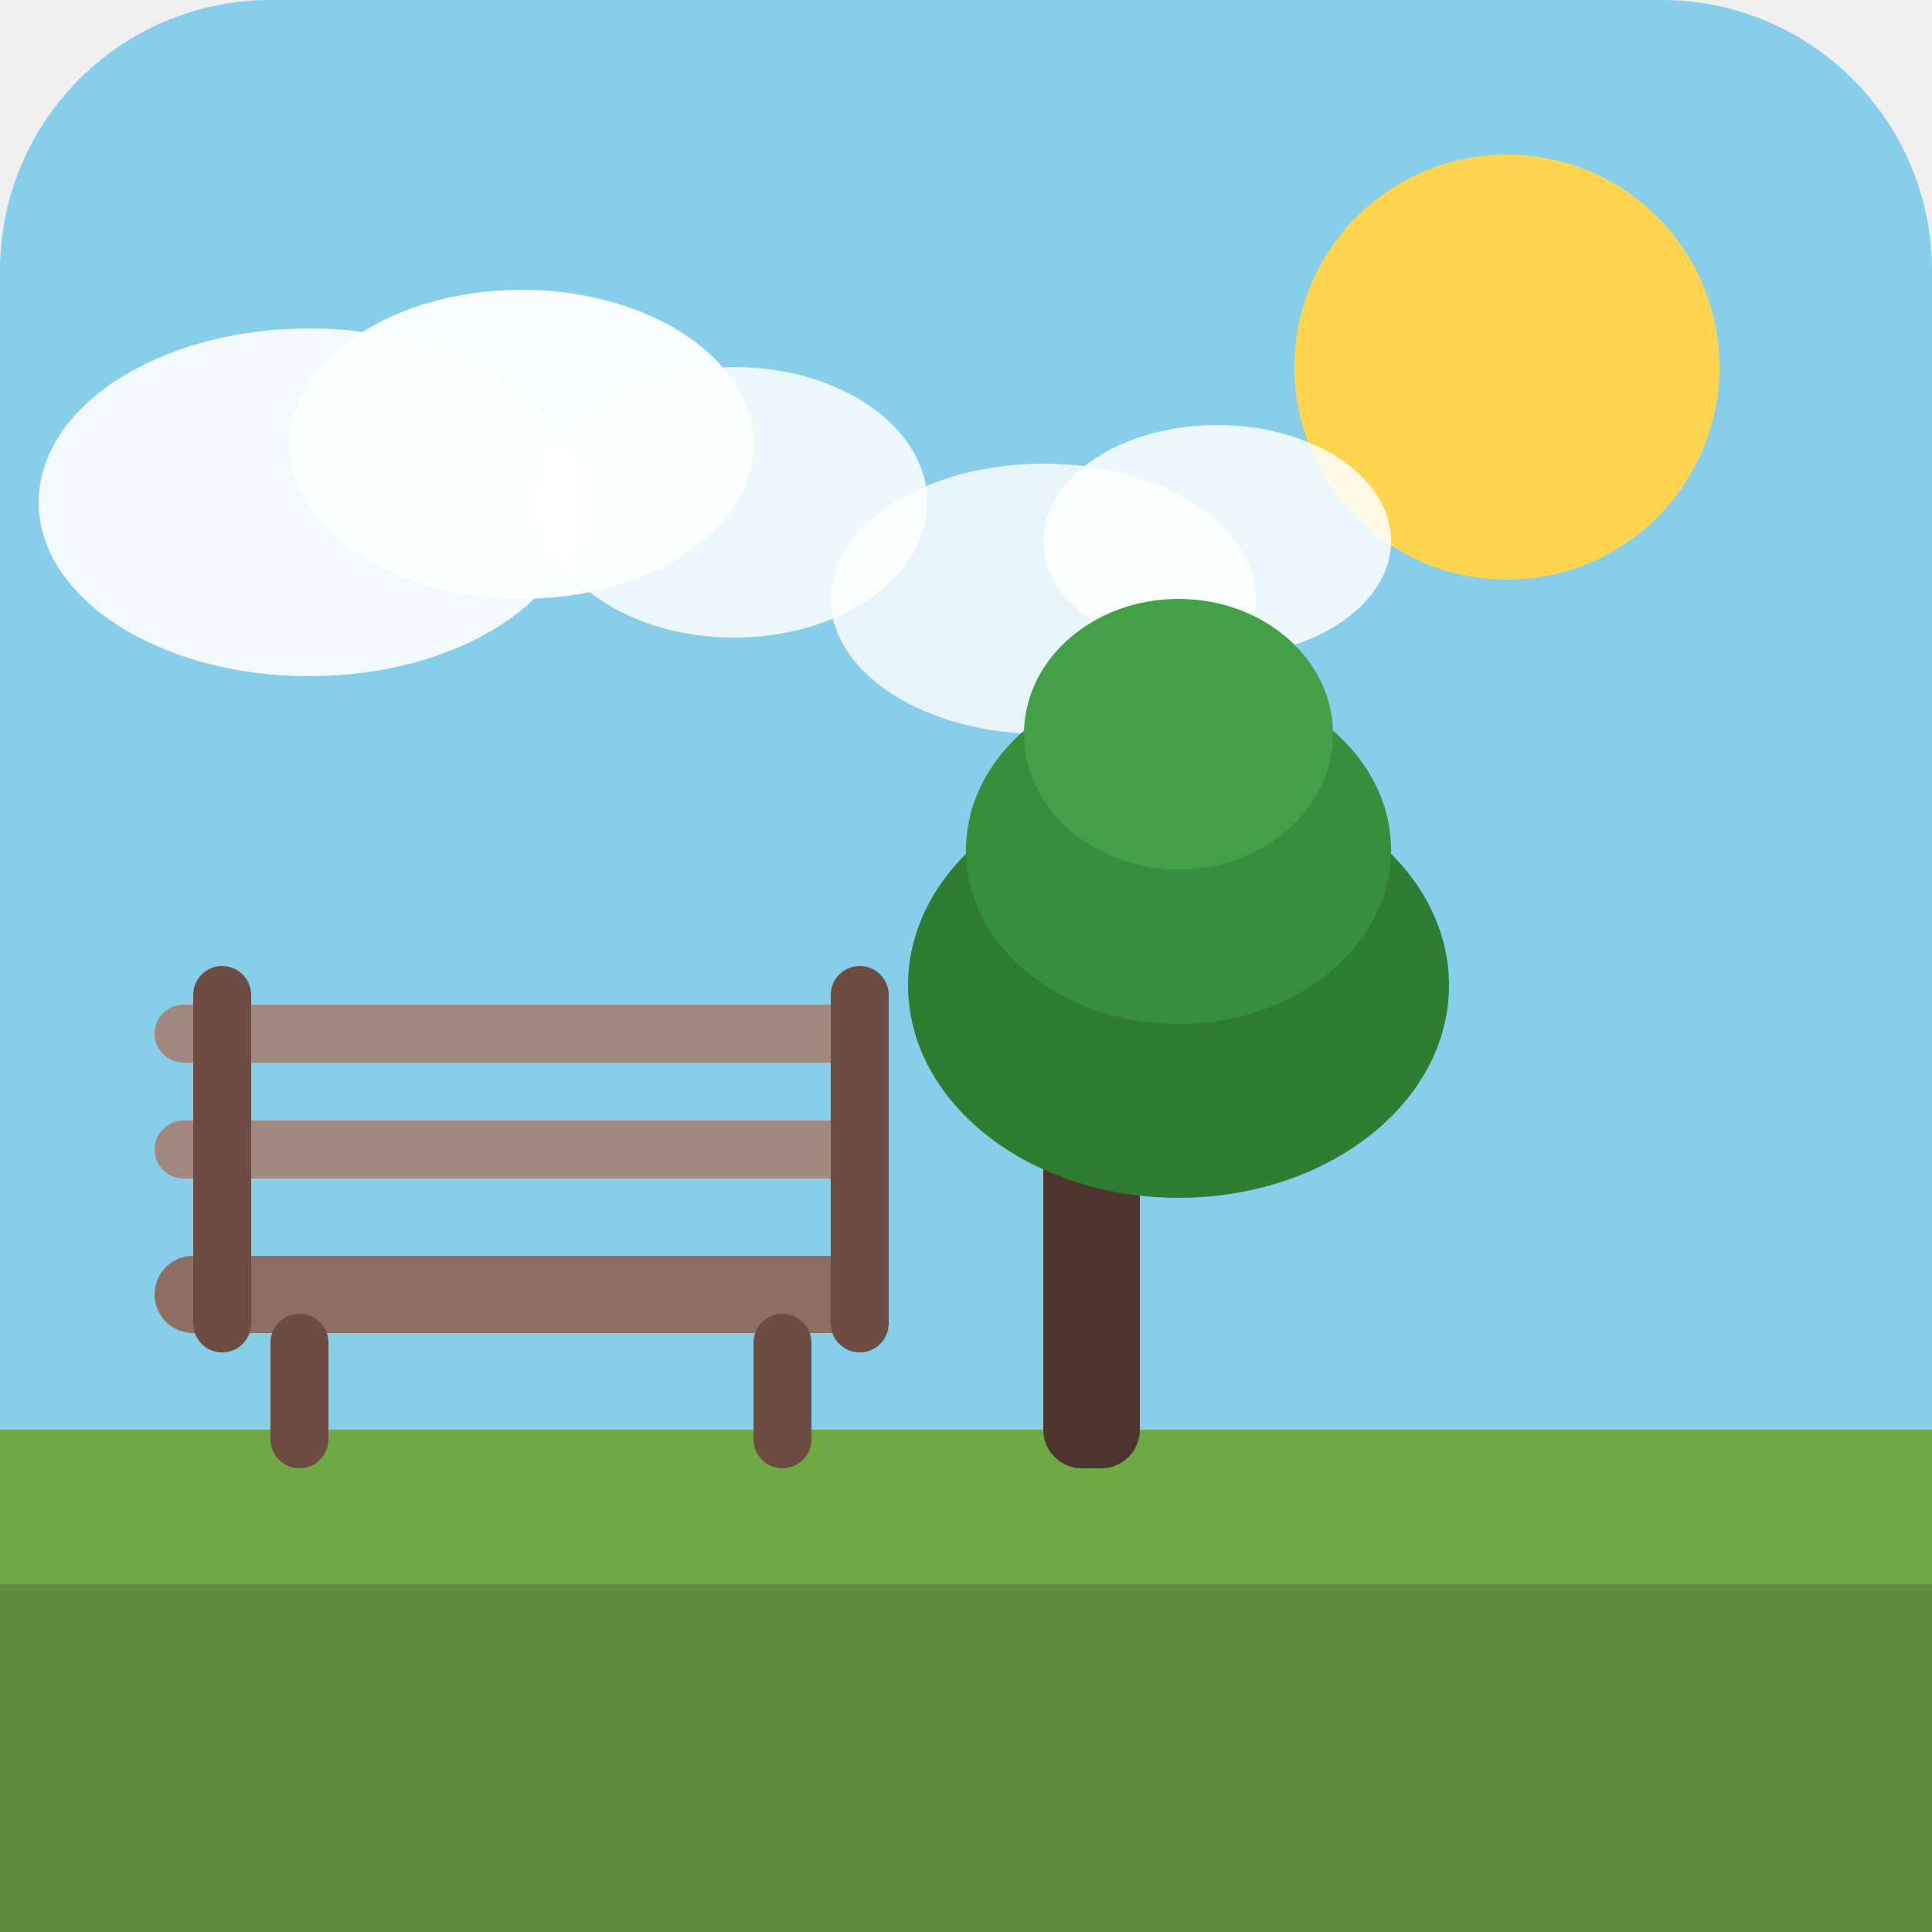
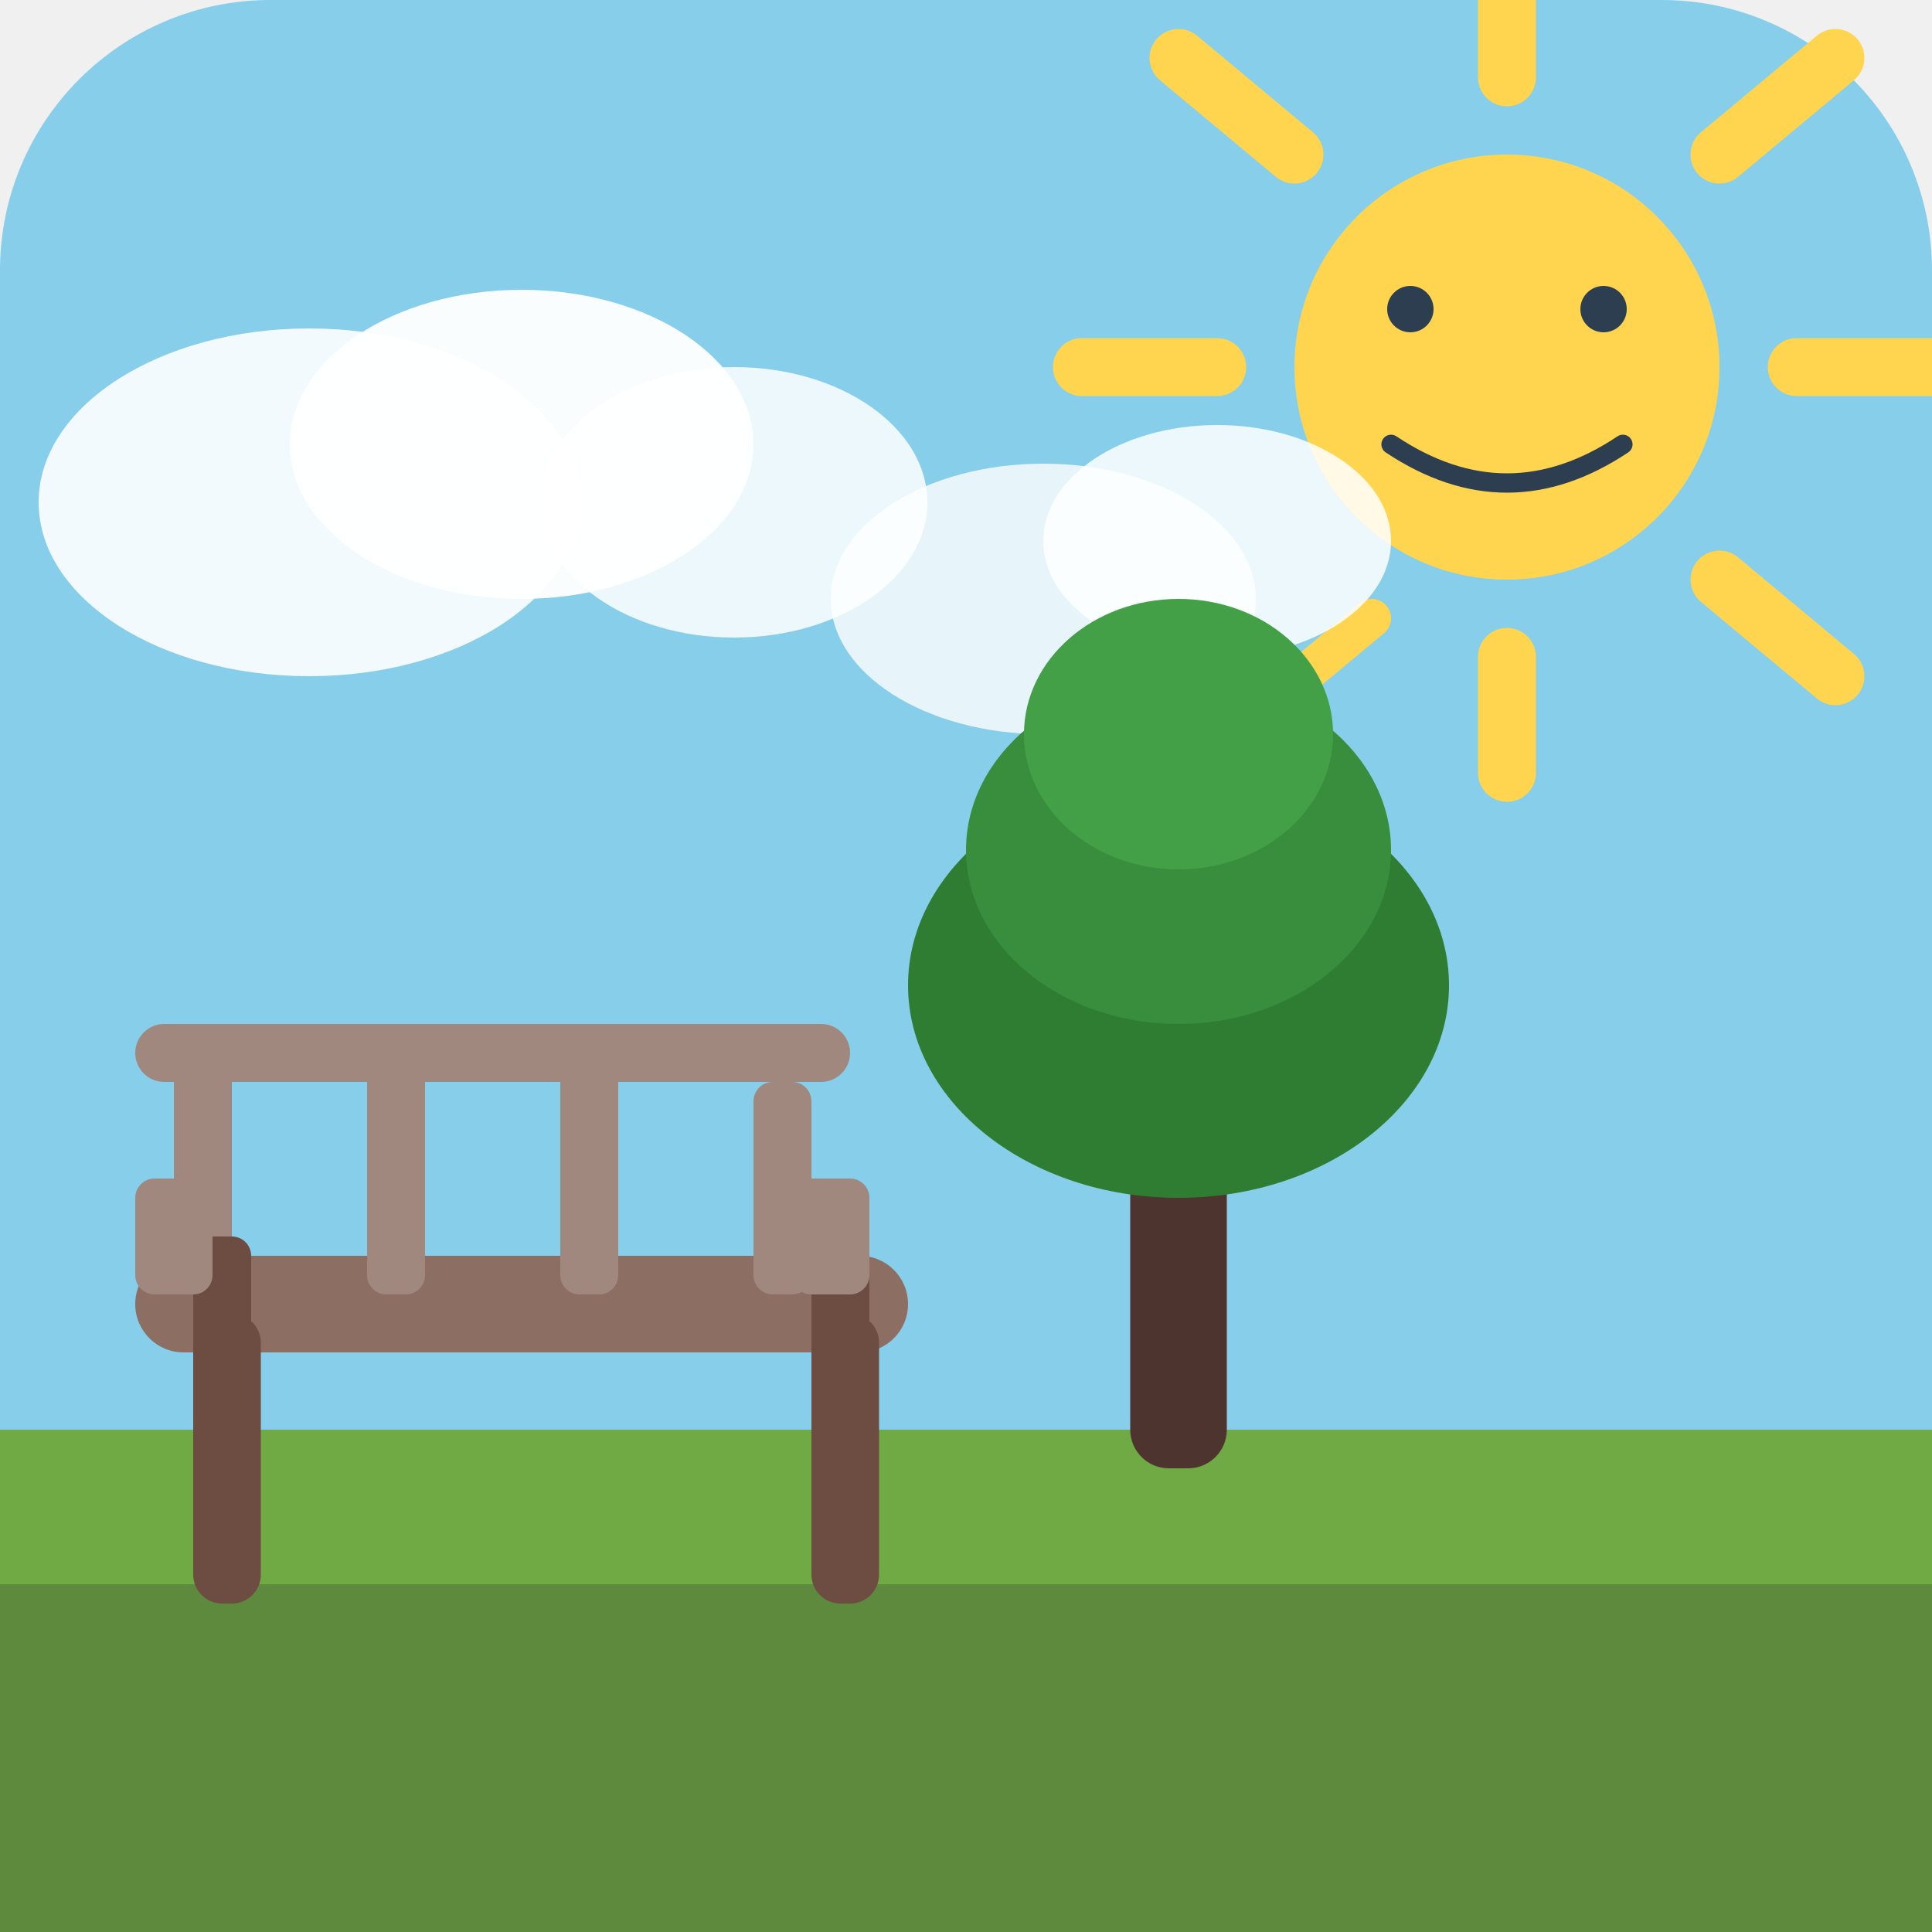
<svg xmlns="http://www.w3.org/2000/svg" viewBox="0 0 100 100">
  <rect width="100" height="100" rx="14" fill="#87CEEB" />
+   <g>
+     <line x1="78" y1="4" x2="78" y2="0" stroke="#FFD54F" stroke-width="3" stroke-linecap="round" />
+     <line x1="89" y1="8" x2="95" y2="3" stroke="#FFD54F" stroke-width="3" stroke-linecap="round" />
+     <line x1="93" y1="19" x2="100" y2="19" stroke="#FFD54F" stroke-width="3" stroke-linecap="round" />
+     <line x1="89" y1="30" x2="95" y2="35" stroke="#FFD54F" stroke-width="3" stroke-linecap="round" />
+     <line x1="78" y1="34" x2="78" y2="40" stroke="#FFD54F" stroke-width="3" stroke-linecap="round" />
+     <line x1="63" y1="19" x2="56" y2="19" stroke="#FFD54F" stroke-width="3" stroke-linecap="round" />
+     <line x1="67" y1="8" x2="61" y2="3" stroke="#FFD54F" stroke-width="3" stroke-linecap="round" />
+     <line x1="71" y1="32" x2="65" y2="37" stroke="#FFD54F" stroke-width="2" stroke-linecap="round" />
+   </g>
  <circle cx="78" cy="19" r="11" fill="#FFD54F" />
+   <circle cx="73" cy="16" r="1.2" fill="#2C3E50" />
+   <circle cx="83" cy="16" r="1.2" fill="#2C3E50" />
+   <path d="M72 23 Q78 27 84 23" fill="none" stroke="#2C3E50" stroke-width="1" stroke-linecap="round" />
  <ellipse cx="16" cy="26" rx="14" ry="9" fill="#fff" opacity="0.9" />
  <ellipse cx="27" cy="23" rx="12" ry="8" fill="#fff" opacity="0.95" />
  <ellipse cx="38" cy="26" rx="10" ry="7" fill="#fff" opacity="0.85" />
  <ellipse cx="54" cy="31" rx="11" ry="7" fill="#fff" opacity="0.8" />
  <ellipse cx="63" cy="28" rx="9" ry="6" fill="#fff" opacity="0.85" />
  <rect x="0" y="74" width="100" height="26" fill="#5D8A3C" />
  <rect x="0" y="74" width="100" height="8" fill="#6FAA44" />
-   <rect x="54" y="54" width="5" height="22" rx="2" fill="#4E342E" />
+   <rect x="58.5" y="54" width="5" height="22" rx="2" fill="#4E342E" />
  <ellipse cx="61" cy="51" rx="14" ry="11" fill="#2E7D32" />
  <ellipse cx="61" cy="44" rx="11" ry="9" fill="#388E3C" />
  <ellipse cx="61" cy="38" rx="8" ry="7" fill="#43A047" />
-   <rect x="8" y="65" width="38" height="4" rx="2" fill="#8D6E63" />
-   <rect x="8" y="58" width="38" height="3" rx="1.5" fill="#A1887F" />
-   <rect x="8" y="52" width="38" height="3" rx="1.5" fill="#A1887F" />
-   <rect x="10" y="50" width="3" height="20" rx="1.5" fill="#6D4C41" />
-   <rect x="43" y="50" width="3" height="20" rx="1.5" fill="#6D4C41" />
-   <rect x="14" y="68" width="3" height="8" rx="1.5" fill="#6D4C41" />
-   <rect x="39" y="68" width="3" height="8" rx="1.5" fill="#6D4C41" />
+   <rect x="7" y="65" width="40" height="5" rx="2.5" fill="#8D6E63" />
+   <rect x="9" y="55" width="3" height="12" rx="1" fill="#A1887F" />
+   <rect x="19" y="54" width="3" height="13" rx="1" fill="#A1887F" />
+   <rect x="29" y="55" width="3" height="12" rx="1" fill="#A1887F" />
+   <rect x="39" y="56" width="3" height="11" rx="1" fill="#A1887F" />
+   <rect x="7" y="53" width="37" height="3" rx="1.5" fill="#A1887F" />
+   <rect x="10" y="68" width="3.5" height="15" rx="1.5" fill="#6D4C41" />
+   <rect x="42" y="68" width="3.5" height="15" rx="1.5" fill="#6D4C41" />
+   <rect x="10" y="64" width="3" height="8" rx="1" fill="#6D4C41" />
+   <rect x="42" y="64" width="3" height="8" rx="1" fill="#6D4C41" />
+   <rect x="7" y="61" width="4" height="6" rx="1" fill="#A1887F" />
+   <rect x="41" y="61" width="4" height="6" rx="1" fill="#A1887F" />
</svg>
